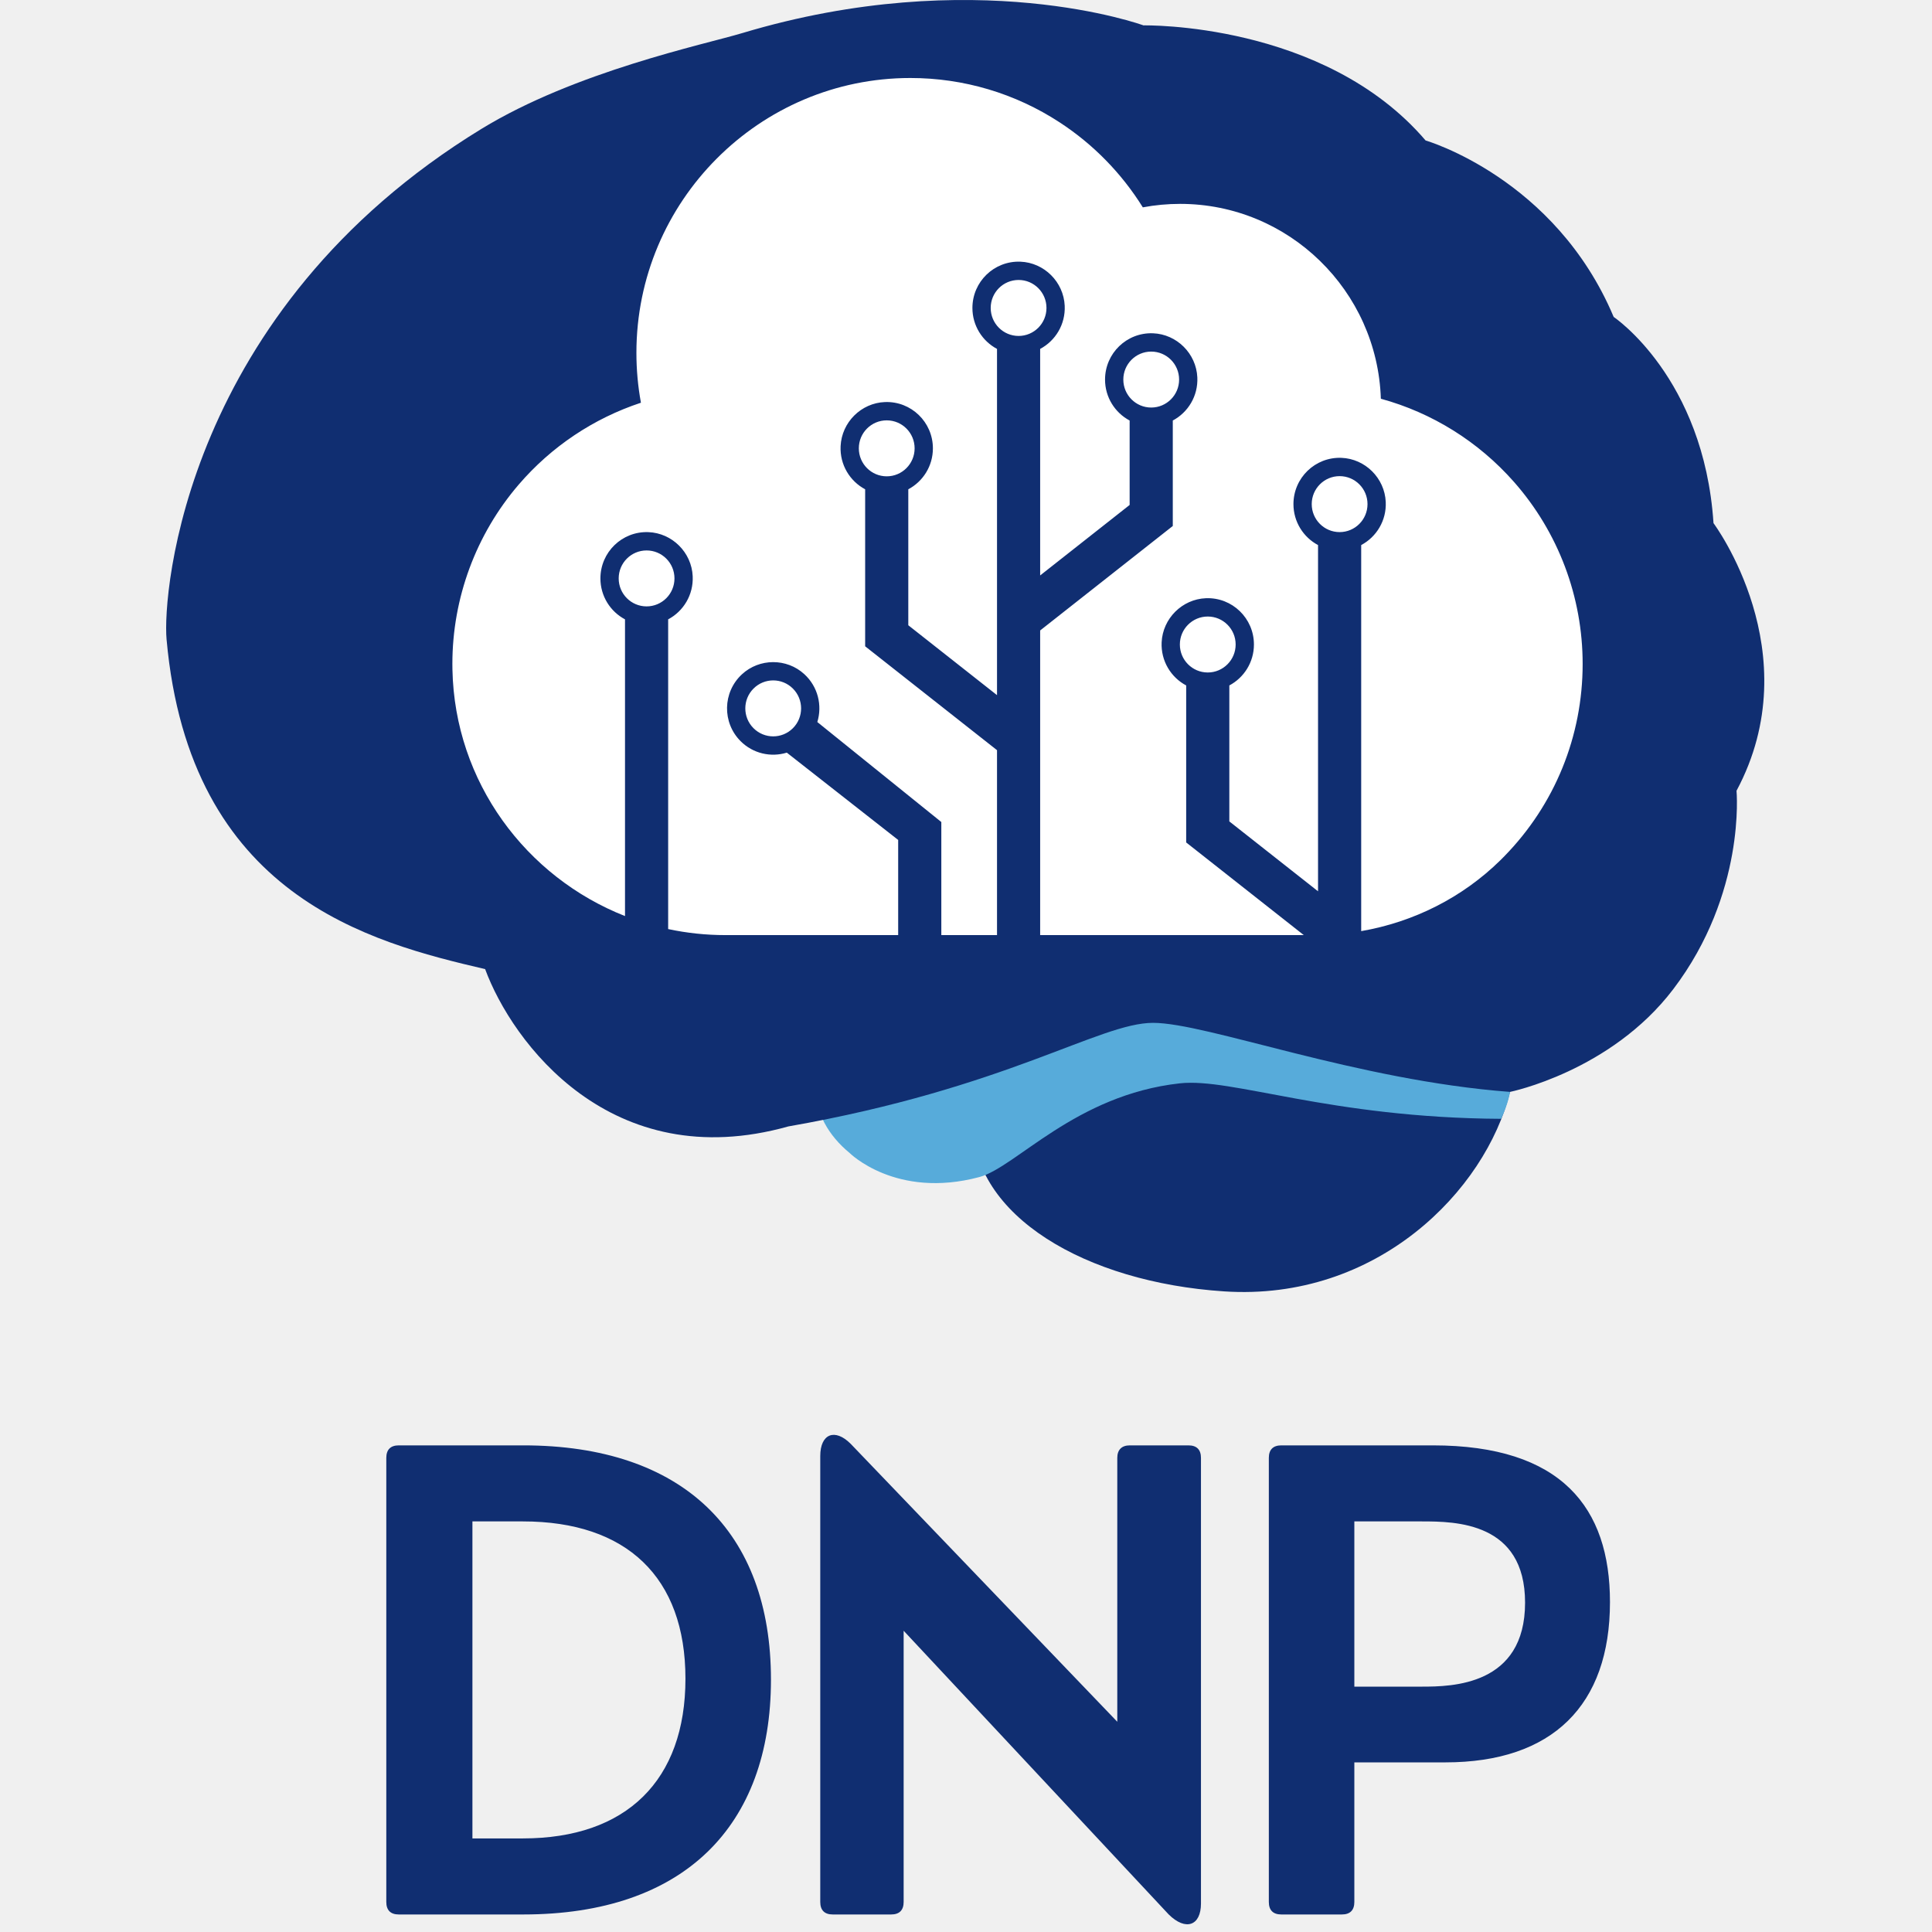
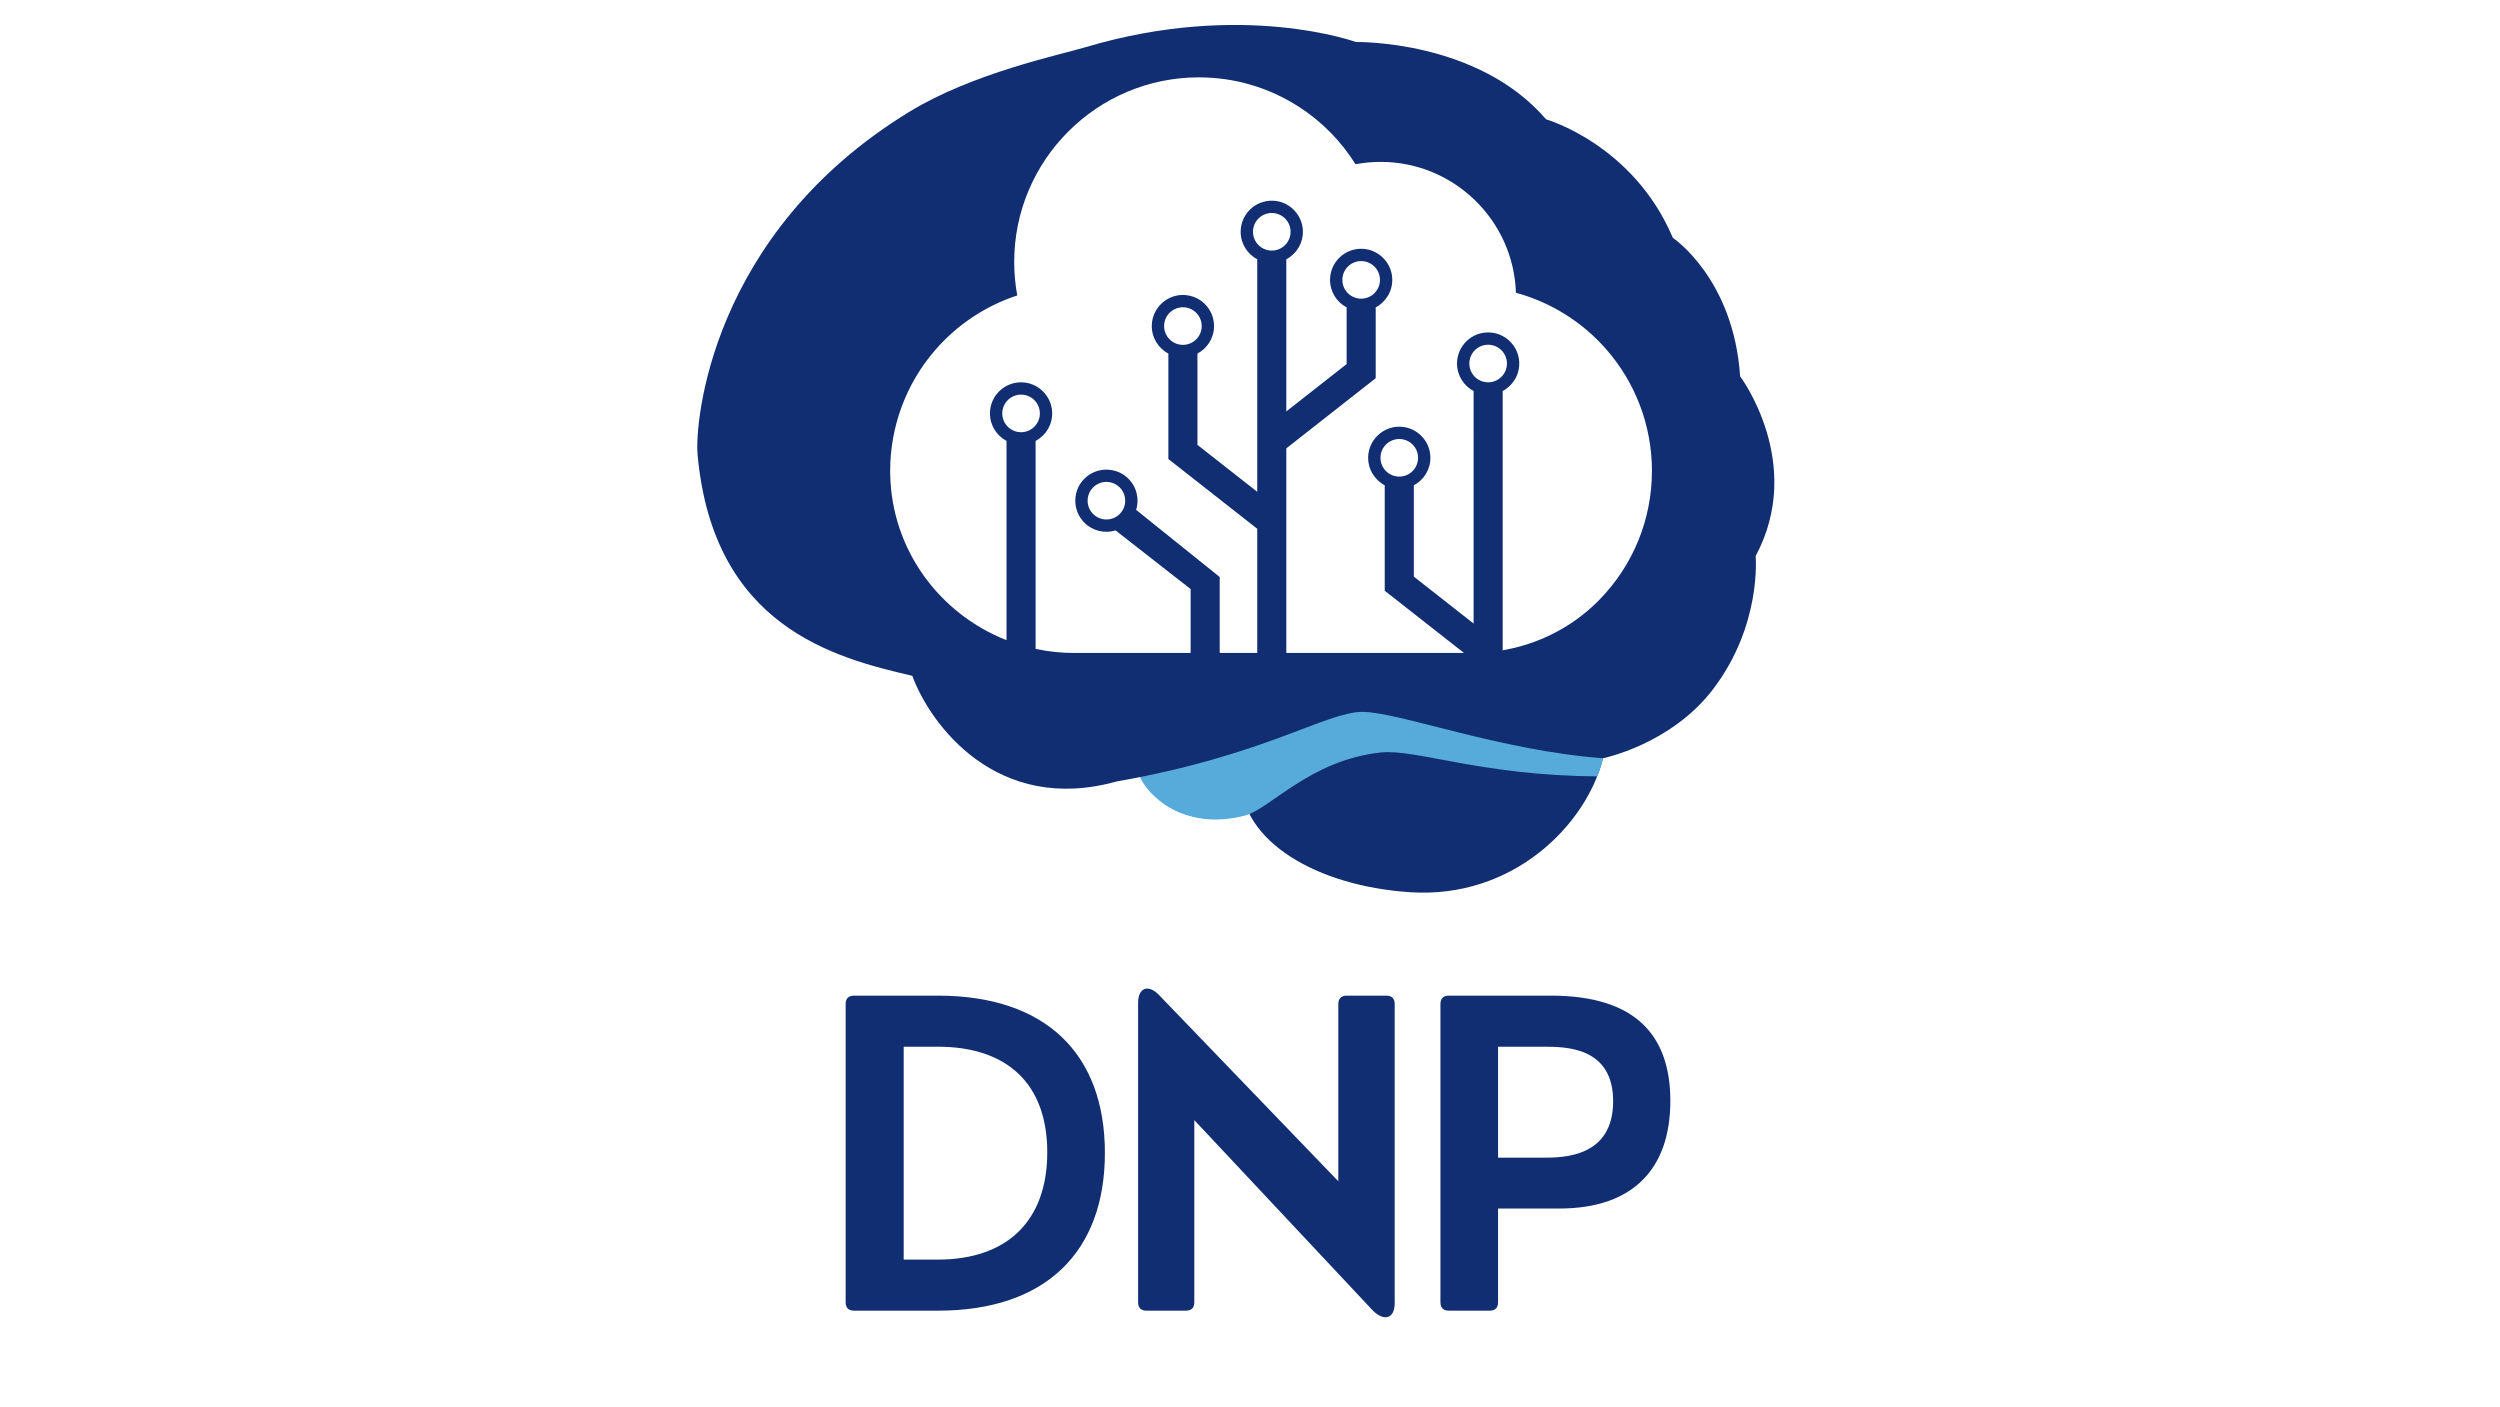
- <svg xmlns="http://www.w3.org/2000/svg" xmlns:xlink="http://www.w3.org/1999/xlink" width="1000" height="1000" version="1.0" viewBox="0 0 750 750" id="svg8">
-   <defs id="defs1">
-     <color-profile name="Display-P3" xlink:href="file:///System/Library/ColorSync/Profiles/Display%20P3.icc" id="color-profile1" />
-     <color-profile name="ACES-CG-Linear-Academy-Color-Encoding-System-AP1" xlink:href="file:///System/Library/ColorSync/Profiles/ACESCG%20Linear.icc" id="color-profile2" />
+ <svg xmlns="http://www.w3.org/2000/svg" width="1920" height="1080" version="1.0" viewBox="0 0 1440 810">
+   <defs>
    <clipPath id="a">
-       <path d="M512.742 44.523h438.77v331.668h-438.77zm0 0" id="path1" />
+       <path d="M512.742 44.523h438.77v331.668h-438.77Zm0 0" />
    </clipPath>
  </defs>
-   <path fill="#102e71" d="M588.802 406.755c.054 5.056-1.25 11.669-2.61 17.118-9.496 38.335-51.66 81.355-111.008 77.439-53.789-3.537-97.597-29.346-97.597-65.538 0-36.19 43.703-65.532 97.597-65.532 53.895 0 113.278.321 113.618 36.512m0 0" style="stroke-width:1.002" id="path2" />
-   <path fill="#57abda" d="M475.184 376.318c-28.953 0-95.023 8.005-110.187 8.005-26.785 0-48.512 16.802-48.512 37.531 0 9.974 5.113 18.981 13.305 25.701 0 0 17.988 18.032 50.39 9.38 14.18-3.786 37.247-31.918 77.856-36.386 20.223-2.234 58.113 13.403 124.703 13.778 2.863-6.145 3.453-10.419 3.453-10.419 0-36.226-57.113-47.59-111.008-47.59m0 0" style="stroke-width:1.002" id="path3" />
-   <path fill="#102e71" d="M586.192 423.873s39.055-7.918 63.336-39.836c28.31-37.226 24.586-77.063 24.586-77.063 28.684-53.62-8.937-103.89-8.937-103.89-3.739-56.603-38.75-80.05-38.75-80.05-22.73-53.992-73.012-68.504-73.012-68.504C513.935 8.366 443.891 9.852 443.891 9.852s-65.625-24.039-155.713 2.983c-14.895 4.469-64.82 14.889-101.332 37.229C71.758 120.479 63.048 230.284 64.657 248.138c8.926 99.778 78.965 117.65 123.672 128.07 10.422 28.292 48.797 80.425 117.71 61.068 84.938-14.885 120.704-40.209 141.571-40.209s78.985 22.338 138.582 26.805m0 0" style="stroke-width:1.002" id="path4" />
-   <path fill="#102e71" d="M371.38 263.437c41.63-22.43 64.195-20.337 84.117-18.534 6.328.572 12.32 1.019 18.383.984 35.476-.803 64.21-15.747 76.926-30.204 3.253-3.716 2.878-9.346-.825-12.62-3.683-3.25-9.316-2.912-12.625.808-9.797 11.15-33.957 23.466-63.89 24.144-5.364.161-10.746-.376-16.325-.893-21.367-1.984-47.906-4.415-94.253 20.588-11.89 6.417-28.2 8.792-45.868 10.58-39.285-56.673-15.644-106.035-8.886-117.797.66.037 1.304.251 1.984.251 7.152 0 14.34-1.75 20.852-5.432 4.29-2.43 5.808-7.88 3.378-12.173-2.433-4.288-7.886-5.805-12.175-3.374-11.446 6.468-26.504 2.732-33.62-8.347-2.665-4.166-8.189-5.382-12.337-2.7-4.149 2.665-5.364 8.185-2.7 12.333 4.24 6.628 10.211 11.615 16.95 14.959-9.317 18.907-27 68.63 6.652 124.23-23.676 2.32-47.387 5.664-65.945 17.62-11.98 7.718-24.23 19.016-33.582 32.007-11.25-1.928-52.43-12.062-59.618-57.743 4.47-3.47 8.082-8.044 10.317-13.689 1.824-4.595-.43-9.777-5.024-11.6-4.597-1.822-9.78.428-11.605 5.022-1.59 4.022-4.469 6.95-8.117 8.24-3.613 1.286-7.707.858-11.5-1.25-4.344-2.416-9.762-.823-12.16 3.465-2.395 4.308-.84 9.757 3.468 12.153 5.082 2.822 10.516 4.253 15.918 4.253.66 0 1.286-.302 1.95-.337 8.511 43.125 42.61 62.067 66.73 67.806-3.144 6.93-5.273 14.081-5.918 21.303-.43 4.895 3.203 9.255 8.121 9.686l.805.035c4.574 0 8.492-3.485 8.902-8.15 1.934-21.679 22.621-44.32 41.004-56.207 17.238-11.097 42.47-13.437 66.895-15.708 23.691-2.163 46.082-4.238 63.62-13.708m230.066-26.88c-2.344 4.325-.734 9.757 3.574 12.098a8.9 8.932 0 0 0 4.293 1.11 8.91 8.91 0 0 0 7.832-4.63c.34-.608 32.938-61.641-28.093-102.658-4.075-2.716-9.637-1.661-12.41 2.431-2.75 4.093-1.66 9.651 2.433 12.404 47.277 31.777 23.406 77.317 22.371 79.245M230.813 92.257c2.79 0 5.528-1.285 7.262-3.717 25.926-36.045 61.832-23.717 63.352-23.144a8.94 8.94 0 0 0 11.445-5.288c1.72-4.63-.645-9.76-5.274-11.474-17.168-6.363-56.812-8.366-84.043 29.486-2.878 3.988-1.968 9.581 2.036 12.46a8.92 8.952 0 0 0 5.222 1.677m233.75-33.74c39.785-3.234 57.883 25.59 58.703 26.95a8.96 8.992 0 0 0 7.707 4.395c1.54 0 3.114-.391 4.524-1.231 4.258-2.501 5.687-7.97 3.203-12.224-.969-1.625-23.96-39.64-75.53-35.708-4.919.372-8.587 4.68-8.212 9.613.394 4.915 4.847 8.65 9.605 8.204m163.615 261.127c-4.399-.25-9.243 3.235-9.637 8.166-.035.321-2.879 30.722-34.152 41.001a8.91 8.91 0 0 0-5.688 11.278c1.215 3.751 4.738 6.147 8.492 6.147.93 0 1.86-.146 2.79-.447 42.417-13.905 46.241-54.76 46.386-56.493.375-4.935-3.273-9.26-8.19-9.652m0 0" style="stroke-width:1.002" id="path5" />
-   <path fill="#102e71" d="M185.591 232.805c-1.285 4.771 1.54 9.668 6.312 10.953.77.216 1.555.306 2.324.306a8.926 8.926 0 0 0 8.621-6.613c3.395-12.71 16.575-20.855 29.54-18.123 4.847.984 9.566-2.074 10.585-6.915 1.02-4.826-2.074-9.56-6.92-10.58-7.619-1.612-15.27-.86-22.318 1.536-20.847-35.638-16.789-70.774-16.734-71.15.644-4.877-2.79-9.365-7.672-10.043-4.863-.589-9.37 2.751-10.05 7.632-.23 1.733-5.005 41.392 19.007 82.46-5.973 5.383-10.512 12.404-12.695 20.537m199.897-44.143c7.277-6.739 18.953-6.613 26.02.267a8.98 9.012 0 0 0 6.238 2.52 8.85 8.85 0 0 0 6.402-2.717c3.434-3.54 3.364-9.204-.18-12.634-4.113-3.987-9.027-6.649-14.25-8.31 5.294-18.16 3.2-26.219-1.718-41.323a370 371.315 0 0 1-2.805-8.899l-.539-1.787c-6.508-21.589-10.816-35.834 1.56-55.94 2.59-4.2 1.27-9.703-2.935-12.294-4.133-2.576-9.69-1.306-12.305 2.928-16.593 26.951-10.496 47.132-3.43 70.488l.536 1.788a450 451.6 0 0 0 2.914 9.24c4.418 13.602 5.758 18.158.36 34.599-6.602 1.234-12.915 4.218-18.063 9.008-3.614 3.36-3.809 9.025-.446 12.635 3.38 3.61 9.047 3.791 12.641.431m113.817-53.349c5.203 0 10.46-1.09 15.36-3.415a8.933 8.933 0 0 0 4.272-11.901c-2.09-4.469-7.492-6.328-11.89-4.273-8.977 4.218-20.043.557-24.746-8.166-2.344-4.359-7.797-5.951-12.106-3.665-4.348 2.325-5.992 7.757-3.648 12.102 3.218 6.005 8.008 10.74 13.59 14.03-9.602 23.32-4.149 48.092.304 61.228 1.25 3.736 4.74 6.077 8.473 6.077.95 0 1.898-.146 2.863-.467 4.684-1.572 7.188-6.648 5.598-11.31-3.004-8.901-8.836-31.384-.04-50.507.68.035 1.31.267 1.97.267m85.777 168.515c-.34-4.916-4.594-8.793-9.496-8.347-18.13 1.287-33.578-12.458-34.813-30.435-.36-4.916-4.738-8.578-9.53-8.31-4.919.34-8.638 4.61-8.317 9.525.734 10.545 4.757 20.051 10.87 27.79-14.374 16.907-33.202 21.717-43.702 22.949-9.278 1.109-17.399.16-26.786-.946-8.6-.983-18.328-2.108-30.363-1.752l-.09.016c-.355-5.112-1.57-12.564-5.453-18.766-2.61-4.163-8.137-5.432-12.32-2.822-4.164 2.611-5.453 8.13-2.824 12.313 2.394 3.842 2.843 9.973 2.843 12.956-9.01 3.238-16.808 7.989-23.855 12.584-12.59 8.185-22.512 14.653-37.445 11.294-13.516-3.089-27.055-3.716-38.532-2.11-1.789-4.484-4.617-9.846-8.976-13.975-3.598-3.394-9.246-3.254-12.645.357-3.379 3.575-3.234 9.24.36 12.639 1.535 1.446 2.754 3.556 3.734 5.664-19.723 8.115-29.61 21.679-30.074 22.341-2.864 4.002-1.914 9.526 2.054 12.404a8.98 9.012 0 0 0 5.223 1.677c2.77 0 5.508-1.27 7.258-3.66.09-.146 9.906-13.283 29.273-18.59 10.016-2.753 24.371-2.52 38.375.662 3.914.894 7.547 1.196 11.067 1.251 1.664 3.896 2.308 8.526 2.398 10.24a8.946 8.978 0 0 0 8.922 8.435l.484-.016c4.915-.27 8.688-4.434 8.457-9.35-.054-.892-.41-6.181-2.324-12.257 8.242-2.988 15.414-7.653 22.157-12.027 10.226-6.669 19.898-12.976 32.543-13.388 10.585-.376 19.312.643 27.734 1.626 8.476.98 16.808 1.628 26 1.091 1.625 4.52 1.5 10.56 1.25 12.58-.59 4.88 2.863 9.349 7.762 9.992.375.055.75.07 1.125.07 4.418 0 8.261-3.268 8.851-7.773.145-1.11 1.055-9.15-1.055-17.534 12.84-3.447 28.754-10.938 41.934-26.29 7.707 4.72 16.7 7.488 26.27 7.488a53 53.188 0 0 0 3.343-.105 8.91 8.91 0 0 0 8.313-9.491m0 0" style="stroke-width:1.002" id="path6" />
-   <g clip-path="url(#a)" transform="matrix(1 0 0 1.00356 -337.131 -14.437)" id="g7">
-     <path fill="#fff" d="M794.86 161.21c0-5.98-4.848-10.823-10.833-10.823-5.976 0-10.824 4.843-10.824 10.824s4.848 10.82 10.824 10.82c5.985 0 10.832-4.84 10.832-10.82m11.124 91.661c-5.984 0-10.832 4.84-10.832 10.82 0 5.977 4.848 10.825 10.832 10.825 5.977 0 10.825-4.848 10.825-10.825 0-5.98-4.848-10.82-10.825-10.82m-176.35 27.878c-4.23 4.227-4.23 11.082 0 15.309s11.086 4.226 15.312 0c4.23-4.227 4.23-11.082 0-15.309-4.226-4.227-11.082-4.227-15.312 0m51.722-103.762c-5.98 0-10.828 4.844-10.828 10.825 0 5.976 4.848 10.824 10.828 10.824s10.829-4.848 10.829-10.824c0-5.981-4.848-10.825-10.829-10.825m243.512 23.825c-13.824-15.633-31.82-26.774-51.691-32.188-1.356-41.793-35.79-75.375-77.922-75.375-4.895 0-9.73.45-14.48 1.344a106.5 106.5 0 0 0-32.278-32.867c-17.25-11.23-37.293-17.168-57.96-17.168-58.641 0-106.352 47.687-106.352 106.304 0 6.516.59 12.969 1.757 19.305a106.64 106.64 0 0 0-47.437 31.656c-16.613 19.262-25.762 43.903-25.762 69.367q0 1.101.024 2.196c.886 43.539 28.582 80.265 66.992 95.355V253.965c-5.68-3-9.547-8.965-9.547-15.836 0-10.129 8.406-18.29 18.621-17.902 9.234.355 16.781 7.832 17.203 17.066.328 7.219-3.62 13.55-9.527 16.672V373.77a106.5 106.5 0 0 0 22.199 2.332h67.094v-36.805l-43.23-33.774c-6.141 1.887-13.094.403-17.958-4.453-7.16-7.16-6.992-18.875.508-25.82 6.777-6.281 17.41-6.324 24.234-.094 5.34 4.871 7.028 12.14 5.06 18.528l48.136 38.68v43.738h21.62V304.57l-51.19-40.183v-60.735c-5.907-3.129-9.86-9.457-9.528-16.675.422-9.235 7.969-16.715 17.203-17.067 10.219-.387 18.625 7.774 18.625 17.903 0 6.87-3.87 12.832-9.55 15.84v52.593l34.44 27.035v-133.93c-5.679-3.011-9.55-8.972-9.55-15.843 0-10.125 8.406-18.285 18.625-17.899 9.234.348 16.785 7.832 17.203 17.063.328 7.219-3.62 13.547-9.531 16.68v87.625l34.738-27.266v-32.66c-5.68-3.004-9.55-8.973-9.55-15.84 0-10.129 8.406-18.293 18.62-17.906 9.239.355 16.786 7.836 17.208 17.07.328 7.219-3.625 13.547-9.528 16.676v40.797l-51.488 40.414v117.84h102.344l-45.657-35.836V279.53c-5.902-3.125-9.855-9.457-9.53-16.676.425-9.23 7.972-16.71 17.21-17.066 10.215-.387 18.621 7.777 18.621 17.902 0 6.872-3.87 12.836-9.55 15.84v52.594l34.437 27.035V225.23c-5.676-3.007-9.547-8.972-9.547-15.843 0-10.121 8.41-18.29 18.625-17.899 9.234.352 16.785 7.832 17.203 17.063.328 7.219-3.62 13.547-9.531 16.68v149.335c20.262-3.496 39.207-12.89 54.055-27.445q.76-.743 1.515-1.516c19.606-19.984 30.399-46.418 30.399-74.414 0-25.953-9.461-50.949-26.645-70.378m-336.734 26.496c-5.98 0-10.828 4.84-10.828 10.82 0 5.976 4.847 10.82 10.828 10.82s10.828-4.844 10.828-10.82c0-5.98-4.848-10.82-10.828-10.82m144.414-104.625c-5.985 0-10.828 4.847-10.828 10.824 0 5.98 4.843 10.828 10.828 10.828 5.976 0 10.824-4.848 10.824-10.828 0-5.977-4.848-10.824-10.824-10.824m124.621 75.882c-5.977 0-10.828 4.848-10.828 10.82 0 5.981 4.851 10.829 10.828 10.829 5.98 0 10.828-4.848 10.828-10.828 0-5.973-4.848-10.82-10.828-10.82" id="path7" />
+   <path fill="#FFF" d="M-144-81h1728v972H-144z" />
+   <path fill="#FFF" d="M-144-81h1728v972H-144z" />
+   <path fill="#FFF" d="M-144-81h1728v972H-144z" />
+   <path fill="#FFF" d="M-144-81h1728v972H-144z" />
+   <path fill="#102E71" d="M925.934 419.7c.054 5.038-1.25 11.628-2.61 17.058-9.496 38.199-51.66 81.066-111.008 77.164-53.789-3.524-97.597-29.242-97.597-65.305 0-36.062 43.703-65.3 97.597-65.3 53.895 0 113.278.32 113.618 36.382m0 0" />
+   <path fill="#57ABDA" d="M812.316 389.371c-28.953 0-95.023 7.977-110.187 7.977-26.785 0-48.512 16.742-48.512 37.398 0 9.938 5.113 18.914 13.305 25.61 0 0 17.988 17.968 50.39 9.347 14.18-3.773 37.247-31.805 77.856-36.258 20.223-2.226 58.113 13.356 124.703 13.73 2.863-6.124 3.453-10.382 3.453-10.382 0-36.098-57.113-47.422-111.008-47.422m0 0" />
+   <path fill="#102E71" d="M923.324 436.758s39.055-7.89 63.336-39.695c28.309-37.094 24.586-76.79 24.586-76.79 28.684-53.43-8.937-103.523-8.937-103.523-3.739-56.402-38.75-79.766-38.75-79.766-22.73-53.8-73.012-68.261-73.012-68.261-39.48-46-109.524-44.52-109.524-44.52S715.398.25 625.31 27.176c-14.895 4.453-64.82 14.836-101.332 37.097C408.89 134.438 400.18 243.855 401.789 261.645c8.926 99.425 78.965 117.234 123.672 127.617 10.422 28.191 48.797 80.14 117.71 60.851 84.938-14.832 120.704-40.066 141.571-40.066s78.985 22.258 138.582 26.71m0 0" />
+   <path fill="#102E71" d="M708.512 276.89c41.629-22.35 64.195-20.265 84.117-18.468 6.328.57 12.32 1.015 18.383.98 35.476-.8 64.21-15.691 76.926-30.097 3.253-3.703 2.878-9.313-.825-12.575-3.683-3.238-9.316-2.902-12.625.805-9.797 11.11-33.957 23.383-63.89 24.059-5.364.16-10.746-.375-16.325-.89-21.367-1.977-47.906-4.4-94.253 20.515-11.891 6.394-28.2 8.761-45.868 10.543-39.285-56.473-15.644-105.66-8.886-117.38.66.036 1.304.25 1.984.25 7.152 0 14.34-1.745 20.852-5.413 4.289-2.422 5.808-7.852 3.378-12.13-2.433-4.273-7.886-5.784-12.175-3.362-11.446 6.445-26.504 2.722-33.621-8.317-2.664-4.152-8.188-5.363-12.336-2.691-4.149 2.656-5.364 8.156-2.7 12.289 4.239 6.605 10.211 11.574 16.95 14.906-9.317 18.84-27 68.387 6.652 123.79-23.676 2.312-47.387 5.644-65.945 17.558-11.98 7.691-24.23 18.949-33.582 31.894-11.25-1.922-52.43-12.02-59.618-57.539 4.47-3.457 8.082-8.015 10.317-13.64 1.824-4.579-.43-9.743-5.024-11.559-4.597-1.816-9.78.426-11.605 5.004-1.59 4.008-4.469 6.926-8.117 8.21-3.613 1.282-7.707.856-11.5-1.245-4.344-2.407-9.762-.82-12.16 3.453-2.395 4.293-.84 9.722 3.468 12.11 5.082 2.812 10.516 4.238 15.918 4.238.66 0 1.286-.301 1.95-.336 8.511 42.972 42.609 61.847 66.73 67.566-3.144 6.906-5.273 14.031-5.918 21.227-.43 4.878 3.203 9.222 8.121 9.652l.805.035c4.574 0 8.492-3.473 8.902-8.121 1.934-21.602 22.621-44.164 41.004-56.008 17.238-11.058 42.469-13.39 66.895-15.652 23.691-2.156 46.082-4.223 63.62-13.66m230.066-26.785c-2.344 4.31-.734 9.723 3.574 12.055a8.9 8.9 0 0 0 4.293 1.106c3.149 0 6.203-1.657 7.832-4.614.34-.605 32.938-61.422-28.093-102.293-4.075-2.707-9.637-1.656-12.41 2.422-2.75 4.078-1.66 9.617 2.433 12.36 47.277 31.664 23.406 77.043 22.371 78.964M567.945 106.316c2.79 0 5.528-1.28 7.262-3.703 25.926-35.918 61.832-23.633 63.352-23.062 4.632 1.676 9.73-.676 11.445-5.27 1.719-4.613-.645-9.726-5.274-11.433-17.168-6.34-56.812-8.336-84.043 29.382-2.878 3.973-1.968 9.547 2.036 12.415a8.92 8.92 0 0 0 5.222 1.671m233.75-33.62c39.785-3.223 57.883 25.5 58.703 26.855a8.96 8.96 0 0 0 7.707 4.379c1.54 0 3.114-.39 4.524-1.227 4.258-2.492 5.687-7.941 3.203-12.18-.969-1.62-23.96-39.5-75.531-35.582-4.918.371-8.586 4.664-8.211 9.579.394 4.898 4.847 8.62 9.605 8.175M965.31 332.897c-4.399-.25-9.243 3.223-9.637 8.137-.035.32-2.879 30.613-34.152 40.856-4.688 1.53-7.243 6.554-5.688 11.238 1.215 3.738 4.738 6.125 8.492 6.125.93 0 1.86-.145 2.79-.445 42.417-13.856 46.241-54.567 46.386-56.293.375-4.918-3.273-9.227-8.191-9.618m0 0" />
+   <path fill="#102E71" d="M522.723 246.367c-1.285 4.754 1.539 9.633 6.312 10.914.77.215 1.555.305 2.324.305 3.953 0 7.547-2.617 8.621-6.59 3.395-12.664 16.575-20.781 29.54-18.059 4.847.981 9.566-2.066 10.585-6.89 1.02-4.809-2.074-9.527-6.921-10.543-7.618-1.606-15.27-.856-22.317 1.531-20.847-35.512-16.789-70.523-16.734-70.898.644-4.86-2.79-9.332-7.672-10.008-4.863-.586-9.371 2.742-10.05 7.605-.231 1.727-5.005 41.246 19.007 82.168-5.973 5.364-10.512 12.36-12.695 20.465M722.62 202.38c7.277-6.715 18.953-6.59 26.02.266a8.98 8.98 0 0 0 6.238 2.511c2.344 0 4.668-.91 6.402-2.707 3.434-3.527 3.364-9.172-.18-12.59-4.113-3.972-9.027-6.625-14.25-8.28 5.294-18.095 3.2-26.126-1.718-41.177a370 370 0 0 1-2.805-8.867l-.539-1.781c-6.508-21.512-10.816-35.707 1.559-55.742 2.59-4.184 1.27-9.668-2.934-12.25-4.133-2.567-9.691-1.301-12.305 2.918-16.593 26.855-10.496 46.965-3.43 70.238l.536 1.781a450 450 0 0 0 2.914 9.207c4.418 13.555 5.758 18.094.36 34.477-6.602 1.23-12.915 4.203-18.063 8.976-3.614 3.348-3.809 8.993-.446 12.59 3.38 3.598 9.047 3.778 12.641.43m113.817-53.16c5.203 0 10.46-1.086 15.359-3.403 4.473-2.101 6.383-7.406 4.273-11.859-2.09-4.453-7.492-6.305-11.89-4.258-8.977 4.203-20.043.555-24.746-8.137-2.344-4.343-7.797-5.93-12.106-3.652-4.348 2.317-5.992 7.73-3.648 12.059 3.218 5.984 8.008 10.703 13.59 13.98-9.602 23.238-4.149 47.922.304 61.012 1.25 3.723 4.739 6.055 8.473 6.055.95 0 1.898-.145 2.863-.465 4.684-1.567 7.188-6.625 5.598-11.27-3.004-8.87-8.836-31.273-.04-50.328.68.035 1.31.266 1.97.266m85.777 167.918c-.34-4.899-4.594-8.762-9.496-8.317-18.13 1.282-33.578-12.414-34.813-30.328-.36-4.898-4.738-8.547-9.531-8.281-4.918.34-8.637 4.594-8.316 9.492.734 10.508 4.757 19.98 10.87 27.692-14.374 16.847-33.202 21.64-43.702 22.867-9.278 1.105-17.399.16-26.786-.942-8.601-.98-18.328-2.101-30.363-1.746l-.09.016c-.355-5.094-1.57-12.52-5.453-18.7-2.61-4.148-8.137-5.413-12.32-2.812-4.164 2.602-5.453 8.102-2.824 12.27 2.394 3.828 2.843 9.937 2.843 12.91-9.011 3.226-16.808 7.96-23.855 12.539-12.59 8.156-22.512 14.601-37.445 11.254-13.516-3.078-27.055-3.703-38.532-2.102-1.789-4.469-4.617-9.812-8.976-13.926-3.598-3.382-9.246-3.242-12.645.356-3.379 3.562-3.234 9.207.36 12.594 1.535 1.441 2.754 3.543 3.734 5.644-19.723 8.086-29.61 21.602-30.074 22.262-2.864 3.988-1.914 9.492 2.054 12.36a8.98 8.98 0 0 0 5.223 1.671c2.77 0 5.508-1.265 7.258-3.648.09-.145 9.906-13.235 29.273-18.524 10.016-2.742 24.371-2.511 38.375.66 3.914.891 7.547 1.192 11.067 1.247 1.664 3.882 2.308 8.496 2.398 10.203a8.946 8.946 0 0 0 8.922 8.406l.484-.016c4.915-.27 8.688-4.418 8.457-9.316-.054-.89-.41-6.16-2.324-12.215 8.242-2.977 15.414-7.625 22.157-11.984 10.226-6.645 19.898-12.93 32.543-13.34 10.585-.375 19.312.64 27.734 1.62 8.476.977 16.808 1.622 26 1.087 1.625 4.504 1.5 10.523 1.25 12.535-.59 4.863 2.863 9.316 7.762 9.957.375.055.75.07 1.125.07 4.418 0 8.261-3.257 8.851-7.746.145-1.105 1.055-9.117-1.055-17.472 12.84-3.434 28.754-10.899 41.934-26.196 7.707 4.703 16.7 7.461 26.27 7.461a53 53 0 0 0 3.343-.105c4.914-.32 8.637-4.543 8.313-9.457m0 0" />
+   <g clip-path="url(#a)">
+     <path fill="#FFF" d="M794.86 161.21c0-5.98-4.848-10.823-10.833-10.823-5.976 0-10.824 4.843-10.824 10.824s4.848 10.82 10.824 10.82c5.985 0 10.832-4.84 10.832-10.82m11.124 91.661c-5.984 0-10.832 4.84-10.832 10.82 0 5.977 4.848 10.825 10.832 10.825 5.977 0 10.825-4.848 10.825-10.825 0-5.98-4.848-10.82-10.825-10.82M629.633 280.75c-4.23 4.227-4.23 11.082 0 15.309s11.086 4.226 15.312 0c4.23-4.227 4.23-11.082 0-15.309-4.226-4.227-11.082-4.227-15.312 0m51.722-103.762c-5.98 0-10.828 4.844-10.828 10.825 0 5.976 4.848 10.824 10.828 10.824s10.829-4.848 10.829-10.824c0-5.981-4.848-10.825-10.829-10.825m243.512 23.825c-13.824-15.633-31.82-26.774-51.691-32.188-1.356-41.793-35.79-75.375-77.922-75.375-4.895 0-9.73.45-14.48 1.344a106.5 106.5 0 0 0-32.278-32.867c-17.25-11.23-37.293-17.168-57.96-17.168-58.641 0-106.352 47.687-106.352 106.304 0 6.516.59 12.969 1.757 19.305a106.64 106.64 0 0 0-47.437 31.656c-16.613 19.262-25.762 43.903-25.762 69.367q0 1.101.024 2.196c.886 43.539 28.582 80.265 66.992 95.355V253.965c-5.68-3-9.547-8.965-9.547-15.836 0-10.129 8.406-18.29 18.621-17.902 9.234.355 16.781 7.832 17.203 17.066.328 7.219-3.62 13.55-9.527 16.672V373.77a106.5 106.5 0 0 0 22.199 2.332h67.094v-36.805l-43.23-33.774c-6.141 1.887-13.094.403-17.958-4.453-7.16-7.16-6.992-18.875.508-25.82 6.777-6.281 17.41-6.324 24.234-.094 5.34 4.871 7.028 12.14 5.06 18.528l48.136 38.68v43.738h21.62V304.57l-51.19-40.183v-60.735c-5.907-3.129-9.86-9.457-9.528-16.675.422-9.235 7.969-16.715 17.203-17.067 10.219-.387 18.625 7.774 18.625 17.903 0 6.87-3.87 12.832-9.55 15.84v52.593l34.44 27.035v-133.93c-5.679-3.011-9.55-8.972-9.55-15.843 0-10.125 8.406-18.285 18.625-17.899 9.234.348 16.785 7.832 17.203 17.063.328 7.219-3.62 13.547-9.531 16.68v87.625l34.738-27.266v-32.66c-5.68-3.004-9.55-8.973-9.55-15.84 0-10.129 8.406-18.293 18.62-17.906 9.239.355 16.786 7.836 17.208 17.07.328 7.219-3.625 13.547-9.528 16.676v40.797l-51.488 40.414v117.84h102.344l-45.657-35.836V279.53c-5.902-3.125-9.855-9.457-9.53-16.676.425-9.23 7.972-16.71 17.21-17.066 10.215-.387 18.621 7.777 18.621 17.902 0 6.872-3.87 12.836-9.55 15.84v52.594l34.437 27.035V225.23c-5.676-3.007-9.547-8.972-9.547-15.843 0-10.121 8.41-18.29 18.625-17.899 9.234.352 16.785 7.832 17.203 17.063.328 7.219-3.62 13.547-9.531 16.68v149.335c20.262-3.496 39.207-12.89 54.055-27.445q.76-.743 1.515-1.516c19.606-19.984 30.399-46.418 30.399-74.414 0-25.953-9.461-50.949-26.645-70.378m-336.734 26.496c-5.98 0-10.828 4.84-10.828 10.82 0 5.976 4.847 10.82 10.828 10.82s10.828-4.844 10.828-10.82c0-5.98-4.848-10.82-10.828-10.82m144.414-104.625c-5.985 0-10.828 4.847-10.828 10.824 0 5.98 4.843 10.828 10.828 10.828 5.976 0 10.824-4.848 10.824-10.828 0-5.977-4.848-10.824-10.824-10.824m124.621 75.882c-5.977 0-10.828 4.848-10.828 10.82 0 5.981 4.851 10.829 10.828 10.829 5.98 0 10.828-4.848 10.828-10.828 0-5.973-4.848-10.82-10.828-10.82" />
  </g>
-   <path fill="#102e71" d="M203.121 743.194c62.38 0 96.164-34.262 96.164-91.171 0-57.501-34.257-90.933-96.164-90.933h-48.316c-3.19 0-4.844 1.66-4.844 4.862v172.38c0 3.203 1.653 4.862 4.844 4.862zM183.395 590.61h19.61c40.167 0 63.085 21.576 63.085 61.056s-22.918 62.005-63.086 62.005h-19.61ZM345.95 743.194c3.192 0 4.844-1.66 4.844-4.862V633.053l102.9 110.14c6.612 6.52 12.52 4.386 12.52-4.269V565.952c0-3.202-1.654-4.86-4.846-4.86h-22.796c-3.075 0-4.844 1.657-4.844 4.86v102.433L330.24 560.496c-6.145-6.161-11.817-3.912-11.817 4.744v173.093c0 3.203 1.656 4.862 4.844 4.862zm174.961 0c3.191 0 4.844-1.66 4.844-4.862v-54.18h35.324c41.582 0 63.91-22.168 63.91-62.244 0-36.634-18.78-60.817-68.754-60.817h-58.832c-3.19 0-4.844 1.658-4.844 4.86v172.381c0 3.203 1.653 4.862 4.844 4.862zm4.844-152.584h26.226c12.996 0 40.05.239 40.05 31.538 0 32.246-28.472 32.603-40.05 32.603h-26.226zm0 0" style="stroke-width:1.002" id="path8" />
+   <path fill="#102E71" d="M540.253 754.947c62.38 0 96.164-34.14 96.164-90.848 0-57.297-34.257-90.61-96.164-90.61h-48.316c-3.191 0-4.844 1.653-4.844 4.844v171.77c0 3.191 1.653 4.844 4.844 4.844Zm-19.726-152.043h19.61c40.167 0 63.085 21.5 63.085 60.84s-22.918 61.785-63.086 61.785h-19.61ZM683.082 754.947c3.192 0 4.844-1.653 4.844-4.844V645.197l102.899 109.75c6.613 6.496 12.52 4.37 12.52-4.254v-172.36c0-3.19-1.653-4.843-4.845-4.843h-22.796c-3.075 0-4.844 1.652-4.844 4.843v102.07L667.372 572.897c-6.145-6.14-11.817-3.898-11.817 4.727v172.48c0 3.191 1.656 4.844 4.844 4.844ZM858.043 754.947c3.191 0 4.844-1.653 4.844-4.844v-53.988h35.324c41.582 0 63.91-22.09 63.91-62.024 0-36.504-18.781-60.601-68.754-60.601h-58.832c-3.191 0-4.844 1.652-4.844 4.843v171.77c0 3.191 1.653 4.844 4.844 4.844Zm4.844-152.043h26.226c12.996 0 40.05.238 40.05 31.426 0 32.132-28.472 32.488-40.05 32.488h-26.226Zm0 0" />
</svg>
